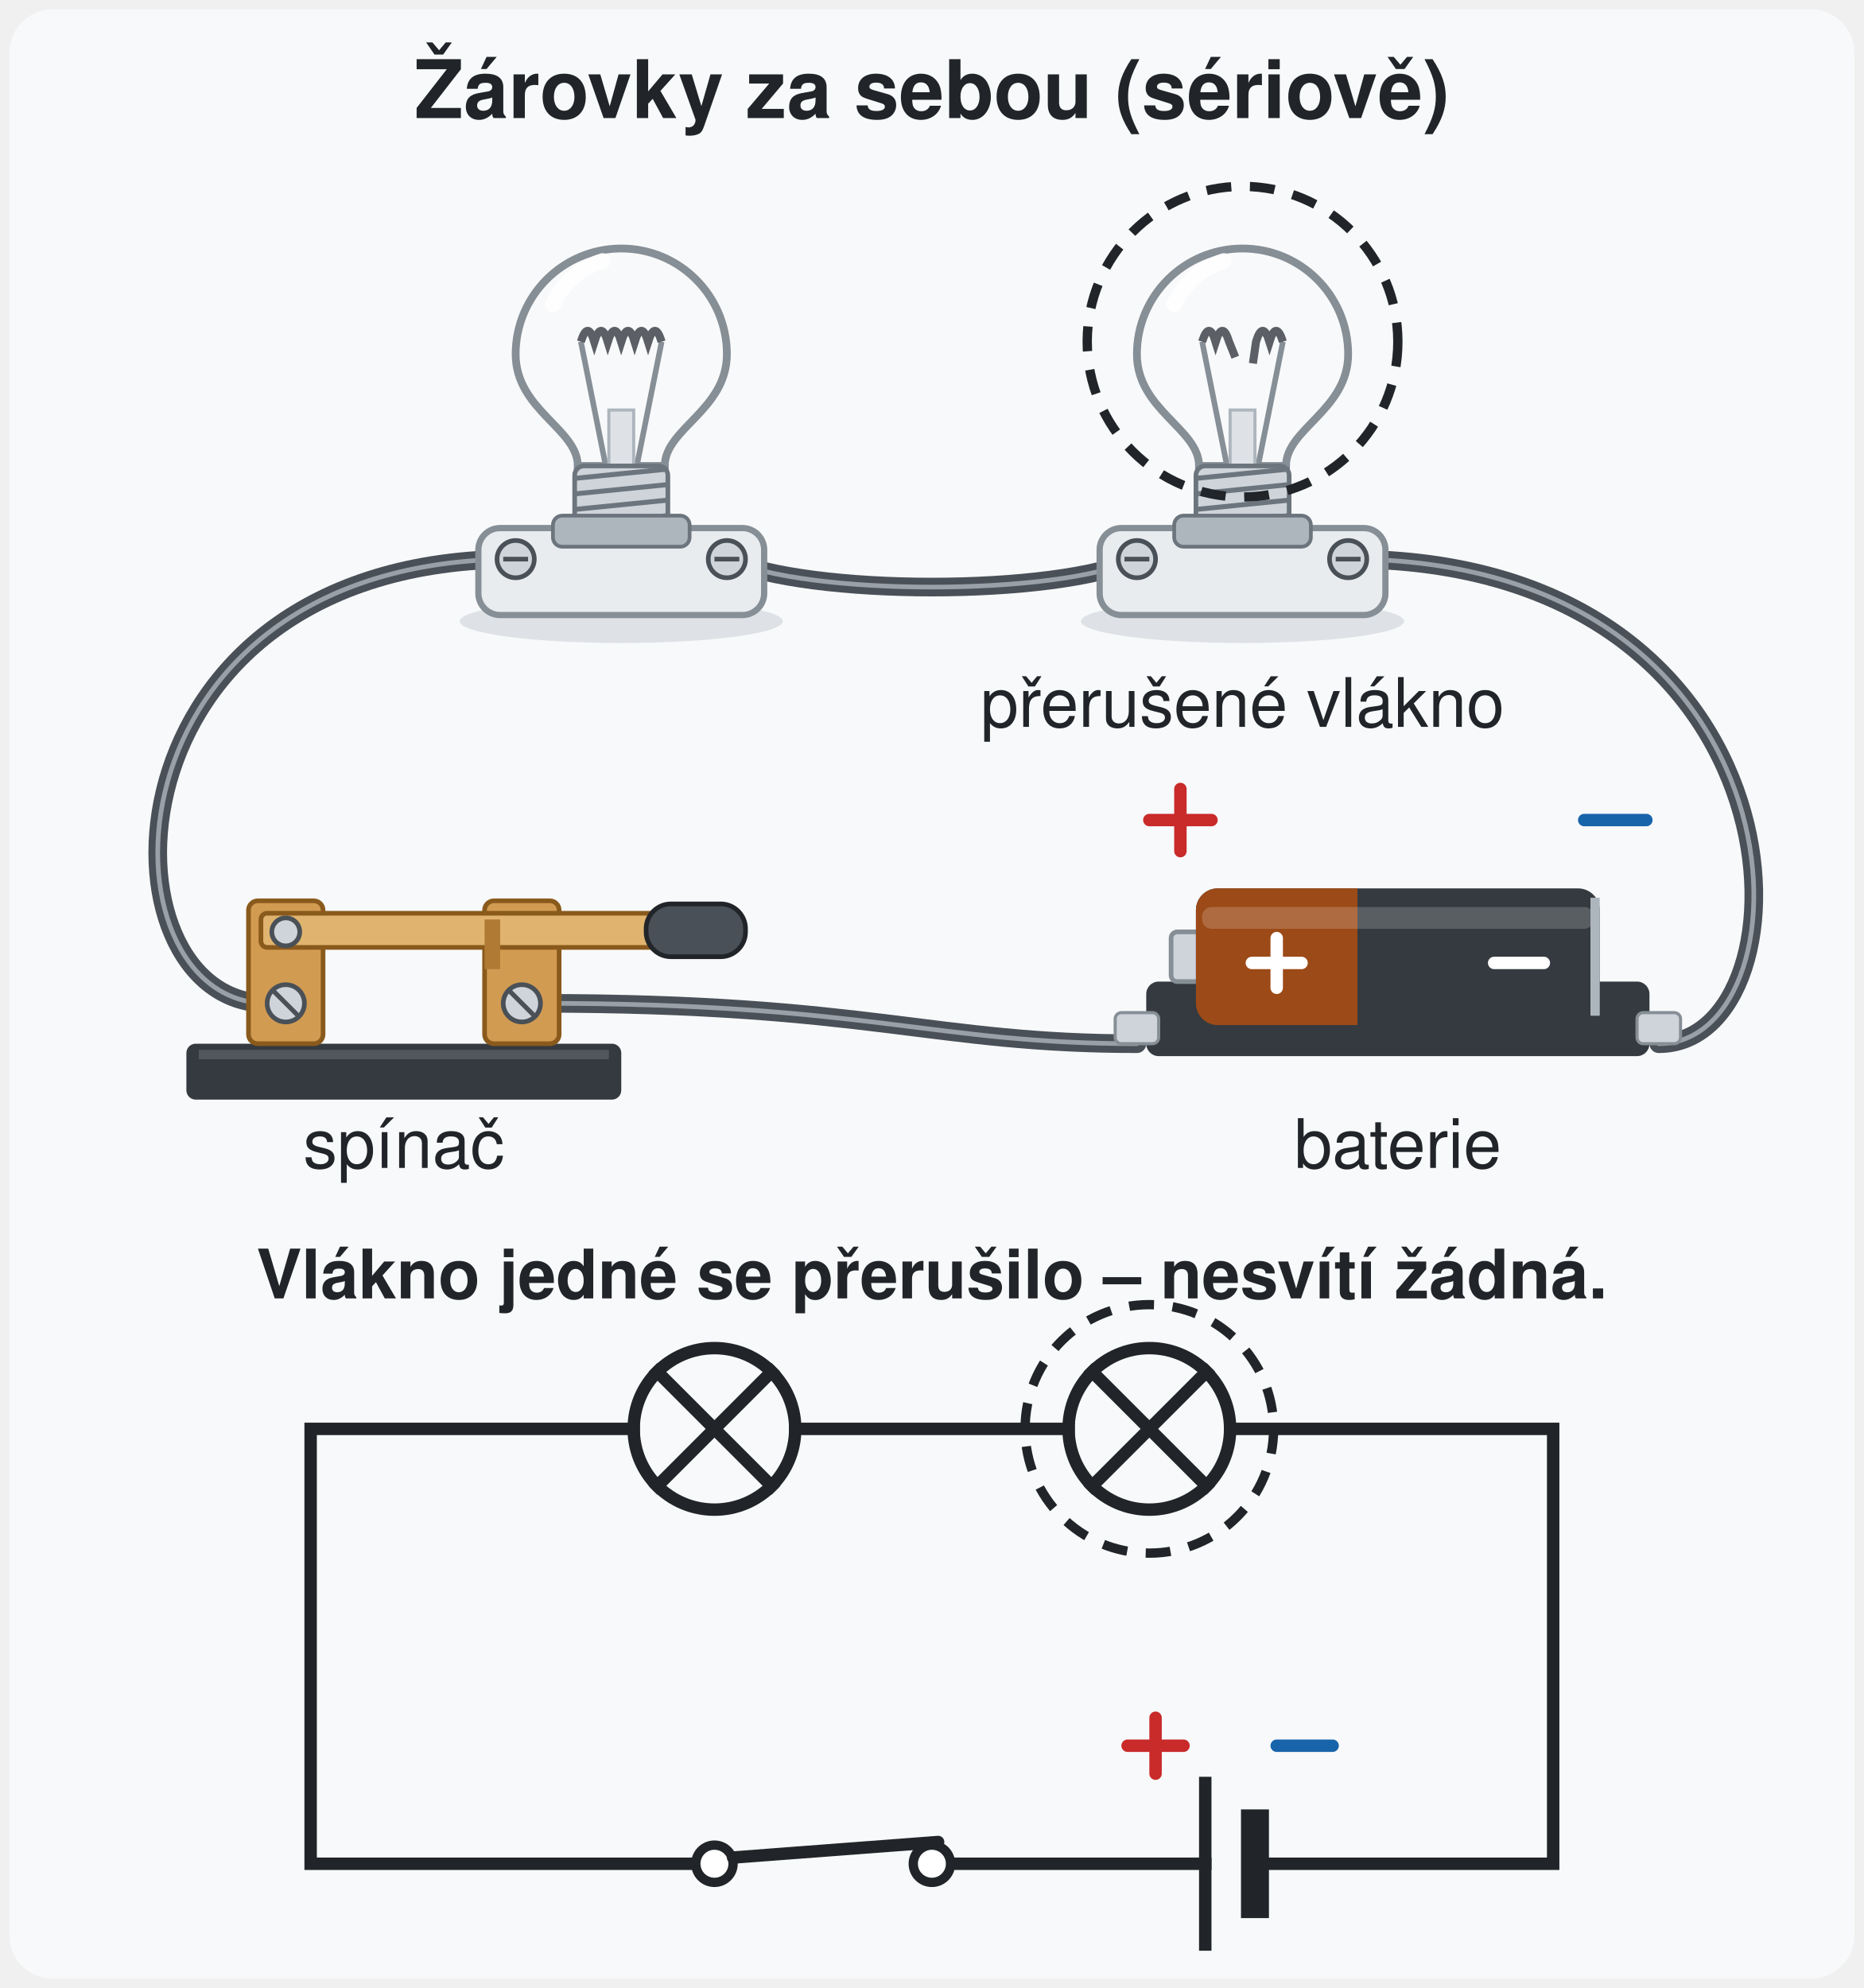
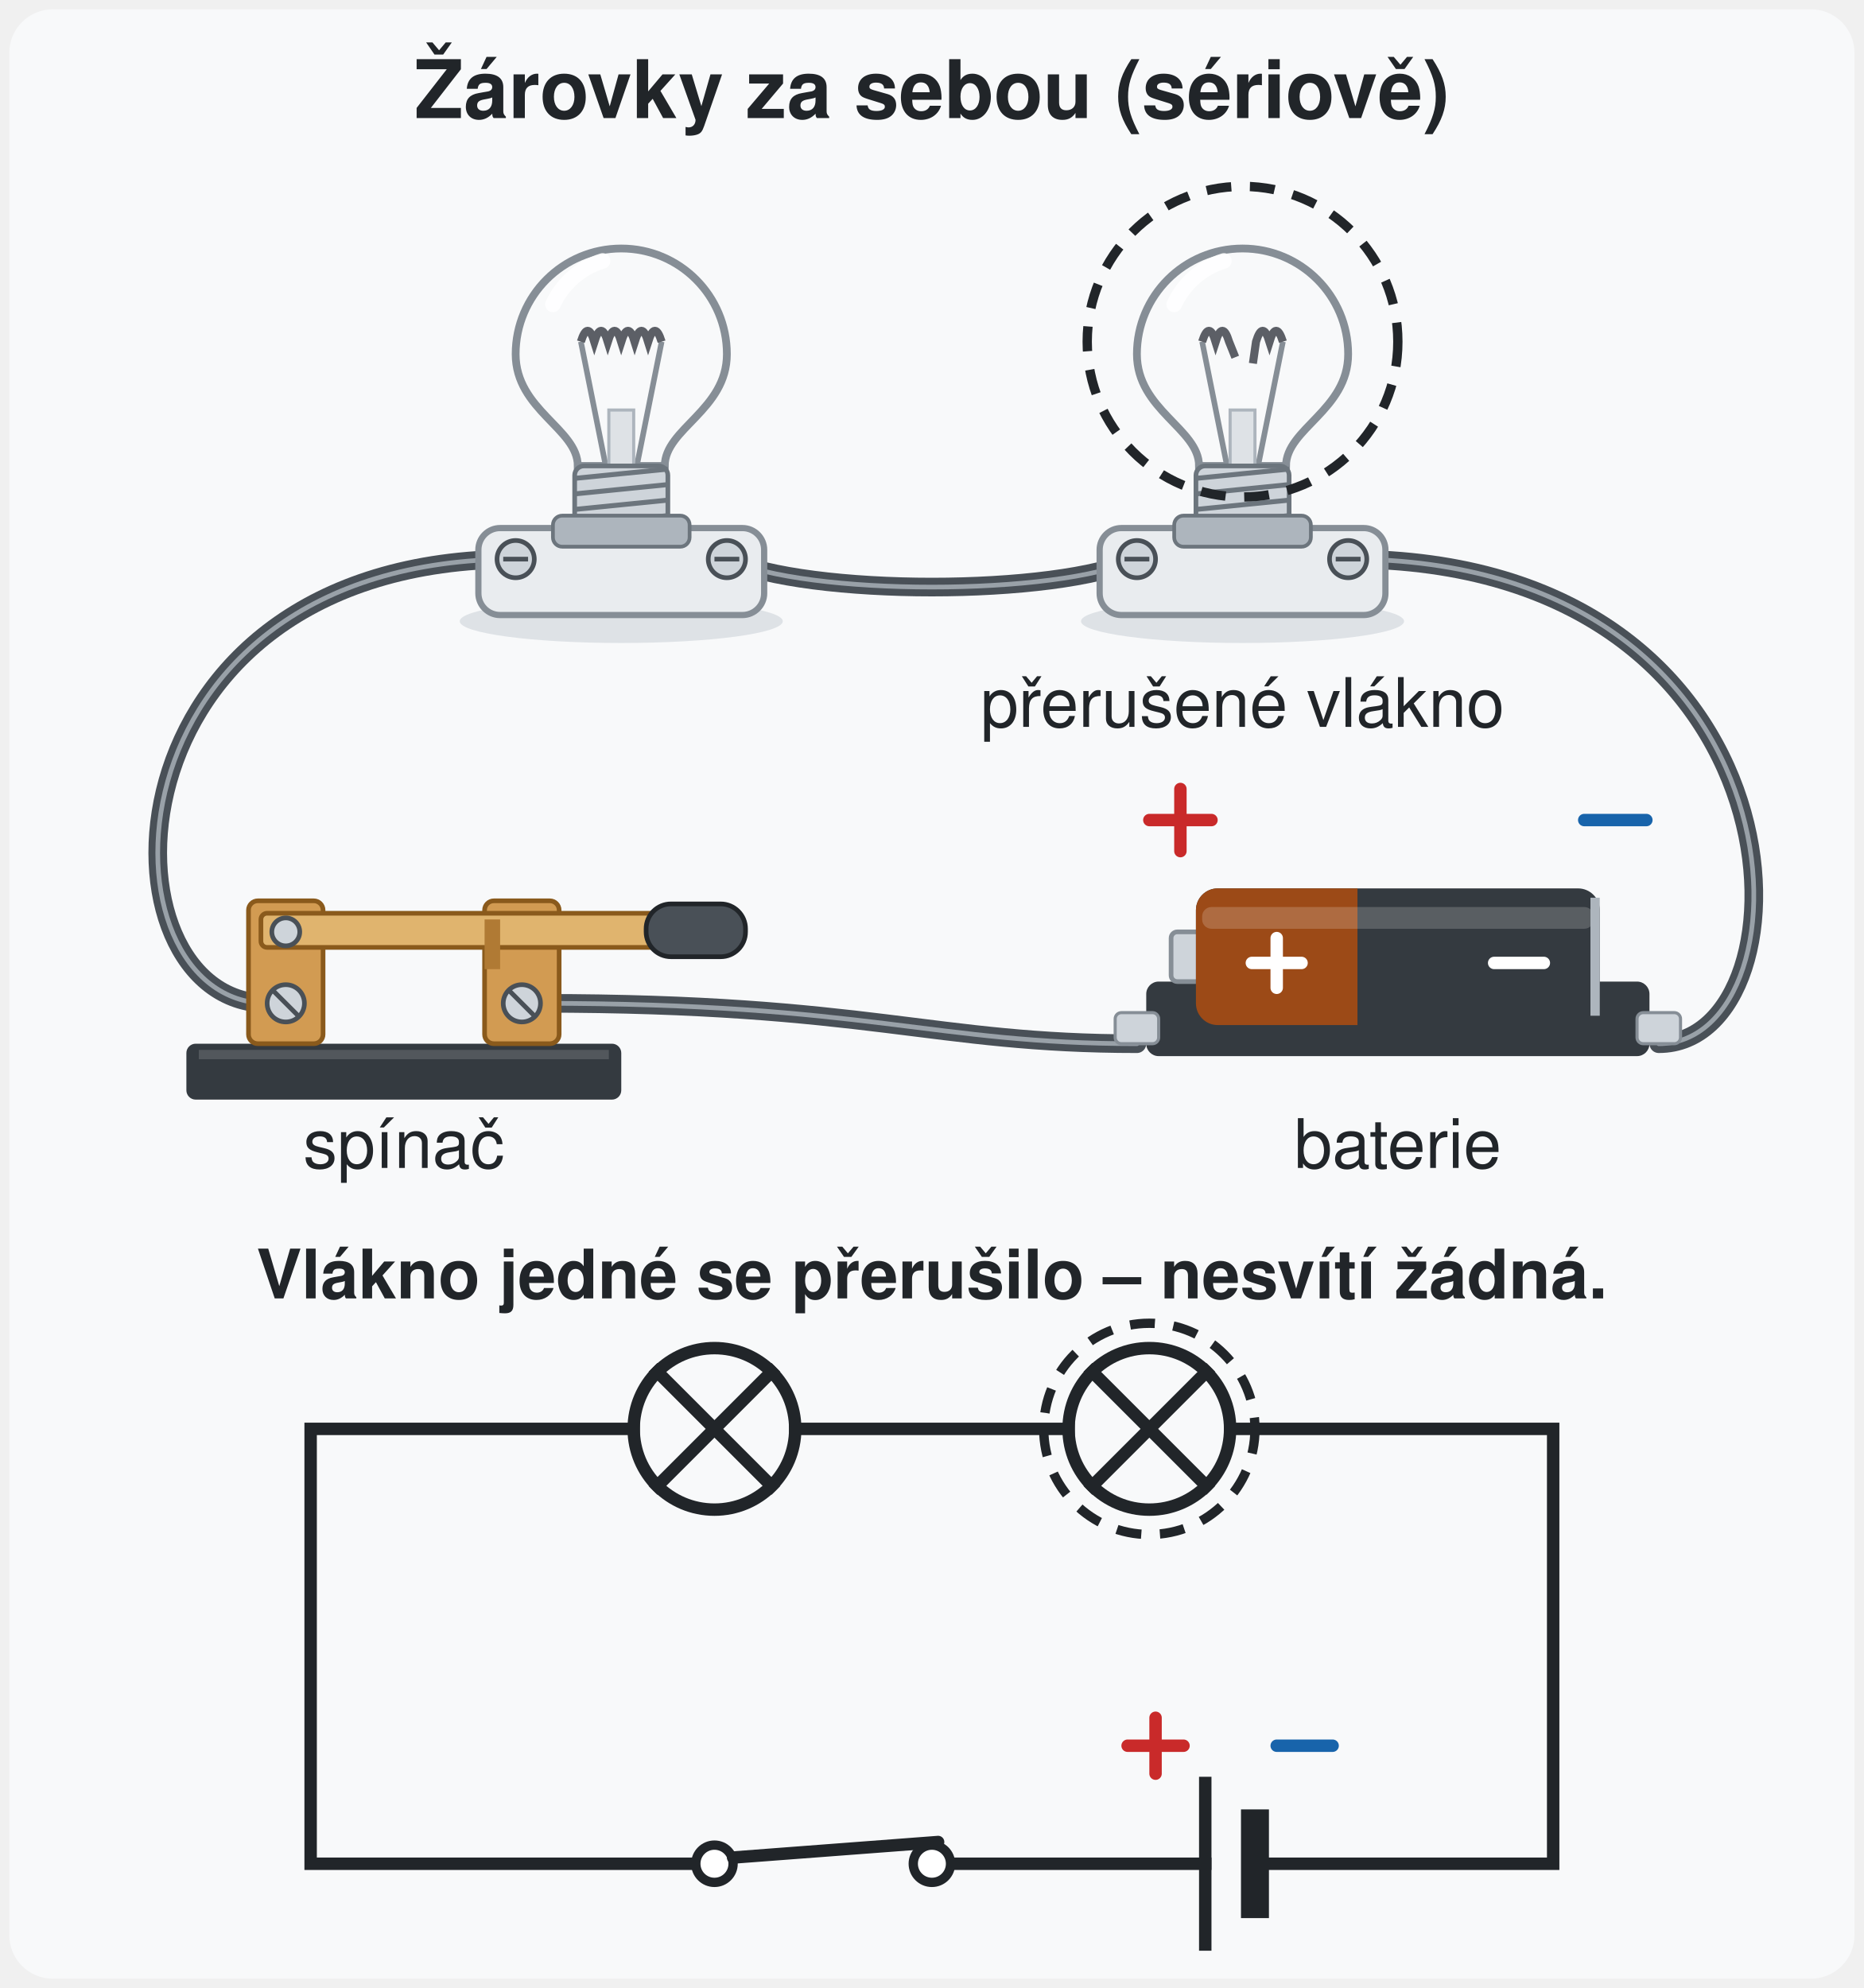
<svg xmlns="http://www.w3.org/2000/svg" viewBox="0 0 600 640" font-family="'Segoe UI', Helvetica, Arial, sans-serif" role="img" aria-label="Dvě žárovky zapojené za sebou v jedné cestě s baterií a zavřeným spínačem; dole schéma téhož obvodu. Obě žárovky svítí. Když se vlákno jedné žárovky přeruší, přeruší se celá cesta a zhasne i druhá žárovka. Animace: vlákno pravé žárovky se přetrhne a obě žárovky zhasnou.">
  <style>
/* Předloha: PDF lekce 22, s. 9 (skutečný obvod: 2 žárovky nahoře, spínač vlevo dole, baterie v držáku vpravo dole)
   a s. 10 (schéma dvou žárovek za sebou). Děj z výkladu: přeruší-li se vlákno jedné žárovky, zhasnou obě.
   8 s: 0–40 % obě svítí; ve 40 % se přeruší vlákno pravé žárovky → obě zhasnou; v 92 % znovu od začátku.
+    Schéma: svítící žárovka má 6 paprsků (2 horní vynechány, aby nezasahovaly do popisku nad schématem).
   Bez animace = koncový stav: vlákno přerušené, obě žárovky nesvítí. */
.fil-x { animation: zmiz 8s step-end infinite; opacity: 0; }
.brk-x, .krouzek, .sp { opacity: 1; animation: obj 8s step-end infinite; }
.sc { opacity: 0; animation: zmiz 8s step-end infinite; }
.lit-1, .lit-x { opacity: 0; animation: zmiz 8s step-end infinite; }

@keyframes zmiz { 0% { opacity: 1; } 40% { opacity: 0; } 92% { opacity: 1; } }
@keyframes obj { 0% { opacity: 0; } 40% { opacity: 1; } 92% { opacity: 0; } }
@media (prefers-reduced-motion: reduce) { .fil-x, .brk-x, .krouzek, .sp, .sc, .lit-1, .lit-x { animation: none; } }
</style>
  <rect x="3" y="3" width="594" height="634" rx="14" fill="#f8f9fa" />
  <text x="300" y="38" font-size="26" font-weight="bold" fill="#212529" text-anchor="middle">Žárovky za sebou (sériově)</text>
  <path d="M86 323 C30 323 30 180 166 180" fill="none" stroke="#495057" stroke-width="6" stroke-linecap="round" stroke-linejoin="round" />
  <path d="M86 323 C30 323 30 180 166 180" fill="none" stroke="#adb5bd" stroke-width="1.5" stroke-linecap="round" opacity="0.8" />
  <path d="M234 180 C260 192 340 192 366 180" fill="none" stroke="#495057" stroke-width="6" stroke-linecap="round" stroke-linejoin="round" />
  <path d="M234 180 C260 192 340 192 366 180" fill="none" stroke="#adb5bd" stroke-width="1.5" stroke-linecap="round" opacity="0.8" />
  <path d="M434 180 C585 180 585 336 534 336" fill="none" stroke="#495057" stroke-width="6" stroke-linecap="round" stroke-linejoin="round" />
  <path d="M434 180 C585 180 585 336 534 336" fill="none" stroke="#adb5bd" stroke-width="1.5" stroke-linecap="round" opacity="0.8" />
  <path d="M174 323 C280 323 300 336 366 336" fill="none" stroke="#495057" stroke-width="6" stroke-linecap="round" stroke-linejoin="round" />
  <path d="M174 323 C280 323 300 336 366 336" fill="none" stroke="#adb5bd" stroke-width="1.5" stroke-linecap="round" opacity="0.8" />
  <g>
    <ellipse cx="200" cy="200" rx="52" ry="7" fill="#dee2e6" />
    <g class="lit-1">
      <path d="M240.7 130.8L253.6 136.2" stroke="#d9480f" stroke-width="4" stroke-linecap="round" />
      <path d="M159.3 130.8L146.4 136.2" stroke="#d9480f" stroke-width="4" stroke-linecap="round" />
      <path d="M159.3 97.2L146.4 91.8" stroke="#d9480f" stroke-width="4" stroke-linecap="round" />
      <path d="M183.2 73.3L177.8 60.4" stroke="#d9480f" stroke-width="4" stroke-linecap="round" />
      <path d="M216.8 73.3L222.2 60.4" stroke="#d9480f" stroke-width="4" stroke-linecap="round" />
      <path d="M240.7 97.2L253.6 91.8" stroke="#d9480f" stroke-width="4" stroke-linecap="round" />
      <circle cx="200" cy="114" r="46" fill="#ffe066" opacity="0.45" />
    </g>
    <path d="M186 150 C186 138 166 132 166 114 A34 34 0 1 1 234 114 C234 132 214 138 214 150 Z" fill="#f8f9fa" stroke="#868e96" stroke-width="2.5" />
    <path class="lit-1" d="M186 150 C186 138 166 132 166 114 A34 34 0 1 1 234 114 C234 132 214 138 214 150 Z" fill="#ffd43b" opacity="0.8" />
    <path d="M178 98 A26 26 0 0 1 194 84" fill="none" stroke="#fff" stroke-width="5" stroke-linecap="round" opacity="0.9" />
    <path d="M195 150L187 110M205 150L213 110" stroke="#868e96" stroke-width="1.8" fill="none" />
    <path d="M196 150V132H204V150" fill="#dee2e6" stroke="#adb5bd" stroke-width="1" />
    <path class="fil-1" d="M187 110 q2.2 -7 4.33 0 q2.2 -7 4.33 0 q2.2 -7 4.33 0 q2.2 -7 4.33 0 q2.2 -7 4.33 0 q2.2 -7 4.33 0" fill="none" stroke="#5c5f66" stroke-width="2.6" />
    <rect x="185" y="150" width="30" height="22" rx="3" fill="#ced4da" stroke="#6c757d" stroke-width="1.5" />
    <path d="M185 154L215 151" stroke="#6c757d" stroke-width="1.6" />
    <path d="M185 159L215 156" stroke="#6c757d" stroke-width="1.6" />
    <path d="M185 164L215 161" stroke="#6c757d" stroke-width="1.6" />
    <path d="M185 169L215 166" stroke="#6c757d" stroke-width="1.6" />
    <rect x="154" y="170" width="92" height="28" rx="7" fill="#e9ecef" stroke="#868e96" stroke-width="2" />
    <rect x="178" y="166" width="44" height="10" rx="3" fill="#adb5bd" stroke="#6c757d" stroke-width="1.2" />
    <circle cx="166" cy="180" r="6" fill="#ced4da" stroke="#495057" stroke-width="1.5" />
    <path d="M162 180H170" stroke="#495057" stroke-width="1.5" />
    <circle cx="234" cy="180" r="6" fill="#ced4da" stroke="#495057" stroke-width="1.5" />
    <path d="M230 180H238" stroke="#495057" stroke-width="1.5" />
  </g>
  <g>
    <ellipse cx="400" cy="200" rx="52" ry="7" fill="#dee2e6" />
    <g class="lit-x">
      <path d="M440.7 130.8L453.6 136.2" stroke="#d9480f" stroke-width="4" stroke-linecap="round" />
      <path d="M359.3 130.8L346.4 136.2" stroke="#d9480f" stroke-width="4" stroke-linecap="round" />
      <path d="M359.3 97.2L346.4 91.8" stroke="#d9480f" stroke-width="4" stroke-linecap="round" />
      <path d="M383.2 73.3L377.8 60.4" stroke="#d9480f" stroke-width="4" stroke-linecap="round" />
      <path d="M416.8 73.3L422.2 60.4" stroke="#d9480f" stroke-width="4" stroke-linecap="round" />
      <path d="M440.7 97.2L453.6 91.8" stroke="#d9480f" stroke-width="4" stroke-linecap="round" />
      <circle cx="400" cy="114" r="46" fill="#ffe066" opacity="0.45" />
    </g>
    <path d="M386 150 C386 138 366 132 366 114 A34 34 0 1 1 434 114 C434 132 414 138 414 150 Z" fill="#f8f9fa" stroke="#868e96" stroke-width="2.5" />
    <path class="lit-x" d="M386 150 C386 138 366 132 366 114 A34 34 0 1 1 434 114 C434 132 414 138 414 150 Z" fill="#ffd43b" opacity="0.8" />
    <path d="M378 98 A26 26 0 0 1 394 84" fill="none" stroke="#fff" stroke-width="5" stroke-linecap="round" opacity="0.9" />
    <path d="M395 150L387 110M405 150L413 110" stroke="#868e96" stroke-width="1.8" fill="none" />
    <path d="M396 150V132H404V150" fill="#dee2e6" stroke="#adb5bd" stroke-width="1" />
    <path class="fil-x" d="M387 110 q2.2 -7 4.33 0 q2.2 -7 4.33 0 q2.2 -7 4.33 0 q2.2 -7 4.33 0 q2.2 -7 4.33 0 q2.2 -7 4.33 0" fill="none" stroke="#5c5f66" stroke-width="2.6" />
    <path class="brk-x" d="M387 110 q2.2 -7 4.33 0 q2.2 -7 4.33 0 l2 5 M413 110 q-2.2 -7 -4.33 0 q-2.2 -7 -4.33 0 l-1 7" fill="none" stroke="#5c5f66" stroke-width="2.6" />
    <rect x="385" y="150" width="30" height="22" rx="3" fill="#ced4da" stroke="#6c757d" stroke-width="1.5" />
    <path d="M385 154L415 151" stroke="#6c757d" stroke-width="1.6" />
    <path d="M385 159L415 156" stroke="#6c757d" stroke-width="1.6" />
    <path d="M385 164L415 161" stroke="#6c757d" stroke-width="1.6" />
    <path d="M385 169L415 166" stroke="#6c757d" stroke-width="1.6" />
    <rect x="354" y="170" width="92" height="28" rx="7" fill="#e9ecef" stroke="#868e96" stroke-width="2" />
    <rect x="378" y="166" width="44" height="10" rx="3" fill="#adb5bd" stroke="#6c757d" stroke-width="1.2" />
    <circle cx="366" cy="180" r="6" fill="#ced4da" stroke="#495057" stroke-width="1.5" />
    <path d="M362 180H370" stroke="#495057" stroke-width="1.5" />
    <circle cx="434" cy="180" r="6" fill="#ced4da" stroke="#495057" stroke-width="1.5" />
    <path d="M430 180H438" stroke="#495057" stroke-width="1.5" />
  </g>
  <g>
    <rect x="60" y="336" width="140" height="18" rx="3" fill="#343a40" />
    <rect x="64" y="338" width="132" height="3" fill="#fff" opacity="0.15" />
    <rect x="80" y="290" width="24" height="46" rx="3" fill="#d29b52" stroke="#8a5a1c" stroke-width="1.5" />
    <rect x="156" y="290" width="24" height="46" rx="3" fill="#d29b52" stroke="#8a5a1c" stroke-width="1.5" />
    <g class="">
      <rect x="84" y="294" width="132" height="11" rx="2" fill="#e0b46e" stroke="#8a5a1c" stroke-width="1.5" />
      <rect x="208" y="291" width="32" height="17" rx="8" fill="#495057" stroke="#212529" stroke-width="1.5" />
    </g>
    <circle cx="92" cy="300" r="4.5" fill="#ced4da" stroke="#495057" stroke-width="1.5" />
    <rect x="156" y="296" width="5" height="16" fill="#b07a34" />
    <circle cx="92" cy="323" r="6" fill="#ced4da" stroke="#495057" stroke-width="1.5" />
    <path d="M88 319L96 327" stroke="#495057" stroke-width="1.5" />
    <circle cx="168" cy="323" r="6" fill="#ced4da" stroke="#495057" stroke-width="1.5" />
    <path d="M164 319L172 327" stroke="#495057" stroke-width="1.5" />
  </g>
  <g>
    <rect x="369" y="316" width="162" height="24" rx="4" fill="#343a40" />
    <rect x="359" y="326" width="14" height="10" rx="2" fill="#ced4da" stroke="#868e96" />
    <rect x="527" y="326" width="14" height="10" rx="2" fill="#ced4da" stroke="#868e96" />
    <rect x="377" y="300" width="10" height="16" rx="2" fill="#ced4da" stroke="#868e96" stroke-width="1.5" />
    <rect x="385" y="286" width="130" height="44" rx="7" fill="#343a40" />
    <path d="M392 286H437V330H392A7 7 0 0 1 385 323V293A7 7 0 0 1 392 286Z" fill="#9c4a17" />
    <rect x="387" y="292" width="126" height="7" rx="3" fill="#fff" opacity="0.18" />
    <rect x="512" y="289" width="3" height="38" fill="#adb5bd" />
    <path d="M403 310H419M411 302V318" stroke="#fff" stroke-width="4" stroke-linecap="round" />
    <path d="M481 310H497" stroke="#fff" stroke-width="4" stroke-linecap="round" />
  </g>
  <path d="M370 264H390M380 254V274" stroke="#c92a2a" stroke-width="4" stroke-linecap="round" />
  <path d="M510 264H530" stroke="#1864ab" stroke-width="4" stroke-linecap="round" />
  <circle class="krouzek" cx="400" cy="110" r="50" fill="none" stroke="#212529" stroke-width="3" stroke-dasharray="8 6" />
  <g class="sp">
    <text x="400" y="234" font-size="22" fill="#212529" text-anchor="middle">přerušené vlákno</text>
  </g>
  <text x="130" y="376" font-size="22" fill="#212529" text-anchor="middle">spínač</text>
  <text x="450" y="376" font-size="22" fill="#212529" text-anchor="middle">baterie</text>
  <text class="sc" x="300" y="418" font-size="22" font-weight="bold" fill="#212529" text-anchor="middle">Obě žárovky svítí.</text>
  <text class="sp" x="300" y="418" font-size="22" font-weight="bold" fill="#212529" text-anchor="middle">Vlákno jedné se přerušilo – nesvítí žádná.</text>
  <path d="M100 600V460H204M256 460H344M396 460H500V600H404M388 600H306M224 600H100" fill="none" stroke="#212529" stroke-width="4" stroke-linecap="square" />
  <circle cx="230" cy="600" r="6" fill="#fff" stroke="#212529" stroke-width="3" />
  <circle cx="300" cy="600" r="6" fill="#fff" stroke="#212529" stroke-width="3" />
  <path d="M236 598L302 593" stroke="#212529" stroke-width="4" stroke-linecap="round" />
  <path d="M388 574V626" fill="none" stroke="#212529" stroke-width="4" stroke-linecap="square" />
  <path d="M404 587V613" fill="none" stroke="#212529" stroke-width="9" stroke-linecap="square" />
  <path d="M363 562H381M372 553V571" stroke="#c92a2a" stroke-width="4" stroke-linecap="round" />
  <path d="M411 562H429" stroke="#1864ab" stroke-width="4" stroke-linecap="round" />
  <g class="lit-1">
    <path d="M261.4 473.0L270.7 476.8" stroke="#d9480f" stroke-width="4" stroke-linecap="round" />
    <path d="M243.0 491.4L246.8 500.7" stroke="#d9480f" stroke-width="4" stroke-linecap="round" />
    <path d="M217.0 491.4L213.2 500.7" stroke="#d9480f" stroke-width="4" stroke-linecap="round" />
    <path d="M198.6 473.0L189.3 476.8" stroke="#d9480f" stroke-width="4" stroke-linecap="round" />
    <path d="M198.6 447.0L189.3 443.2" stroke="#d9480f" stroke-width="4" stroke-linecap="round" />
-     <path d="M217.0 428.6L213.2 419.3" stroke="#d9480f" stroke-width="4" stroke-linecap="round" />
-     <path d="M243.0 428.6L246.8 419.3" stroke="#d9480f" stroke-width="4" stroke-linecap="round" />
    <path d="M261.4 447.0L270.7 443.2" stroke="#d9480f" stroke-width="4" stroke-linecap="round" />
    <circle cx="230" cy="460" r="26" fill="#ffd43b" />
  </g>
  <circle cx="230" cy="460" r="26" fill="none" stroke="#212529" stroke-width="4" />
  <path d="M211.618 441.618L248.382 478.382M248.382 441.618L211.618 478.382" fill="none" stroke="#212529" stroke-width="4" stroke-linecap="square" />
  <g class="lit-x">
    <path d="M401.4 473.0L410.7 476.8" stroke="#d9480f" stroke-width="4" stroke-linecap="round" />
    <path d="M383.0 491.4L386.8 500.7" stroke="#d9480f" stroke-width="4" stroke-linecap="round" />
    <path d="M357.0 491.4L353.2 500.7" stroke="#d9480f" stroke-width="4" stroke-linecap="round" />
    <path d="M338.6 473.0L329.3 476.8" stroke="#d9480f" stroke-width="4" stroke-linecap="round" />
    <path d="M338.6 447.0L329.3 443.2" stroke="#d9480f" stroke-width="4" stroke-linecap="round" />
-     <path d="M357.0 428.6L353.2 419.3" stroke="#d9480f" stroke-width="4" stroke-linecap="round" />
-     <path d="M383.0 428.6L386.8 419.3" stroke="#d9480f" stroke-width="4" stroke-linecap="round" />
    <path d="M401.4 447.0L410.7 443.2" stroke="#d9480f" stroke-width="4" stroke-linecap="round" />
    <circle cx="370" cy="460" r="26" fill="#ffd43b" />
  </g>
  <circle cx="370" cy="460" r="26" fill="none" stroke="#212529" stroke-width="4" />
  <path d="M351.618 441.618L388.382 478.382M388.382 441.618L351.618 478.382" fill="none" stroke="#212529" stroke-width="4" stroke-linecap="square" />
-   <circle class="krouzek" cx="370" cy="460" r="40" fill="none" stroke="#212529" stroke-width="3" stroke-dasharray="8 6" />
+   <circle class="krouzek" cx="370" cy="460" r="34" fill="none" stroke="#212529" stroke-width="3" stroke-dasharray="8 6" />
</svg>
